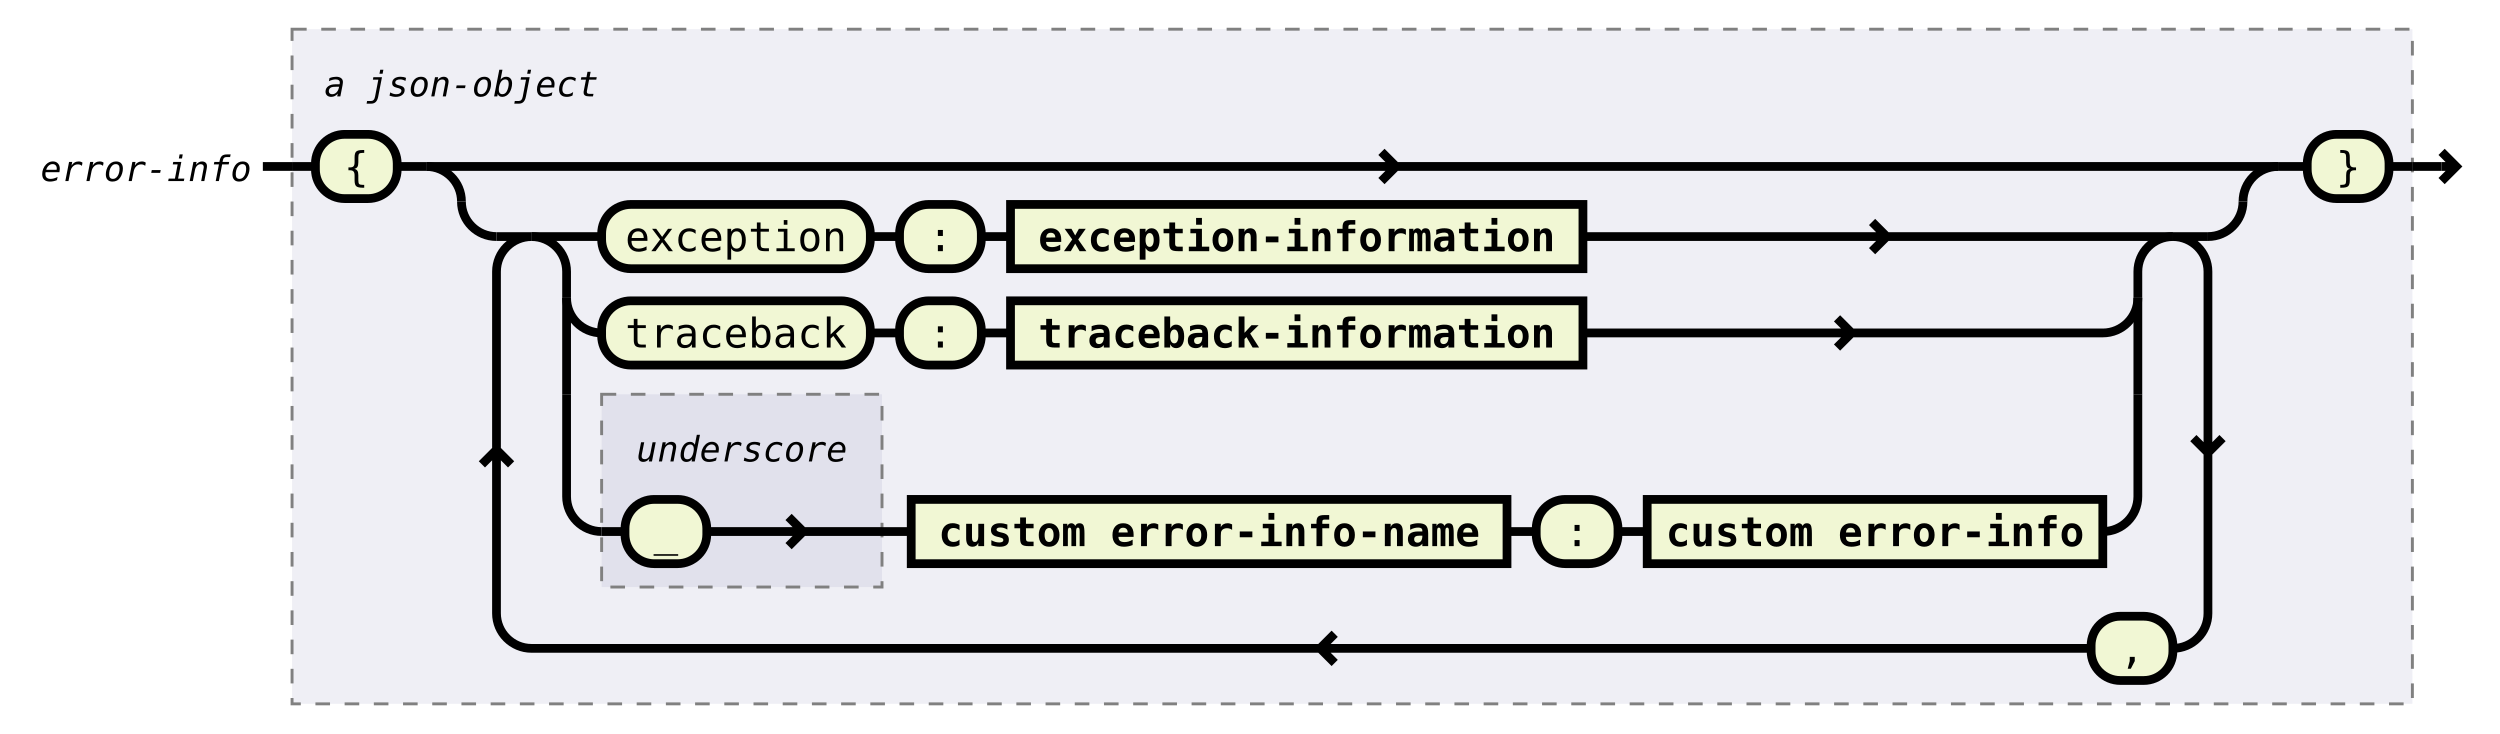
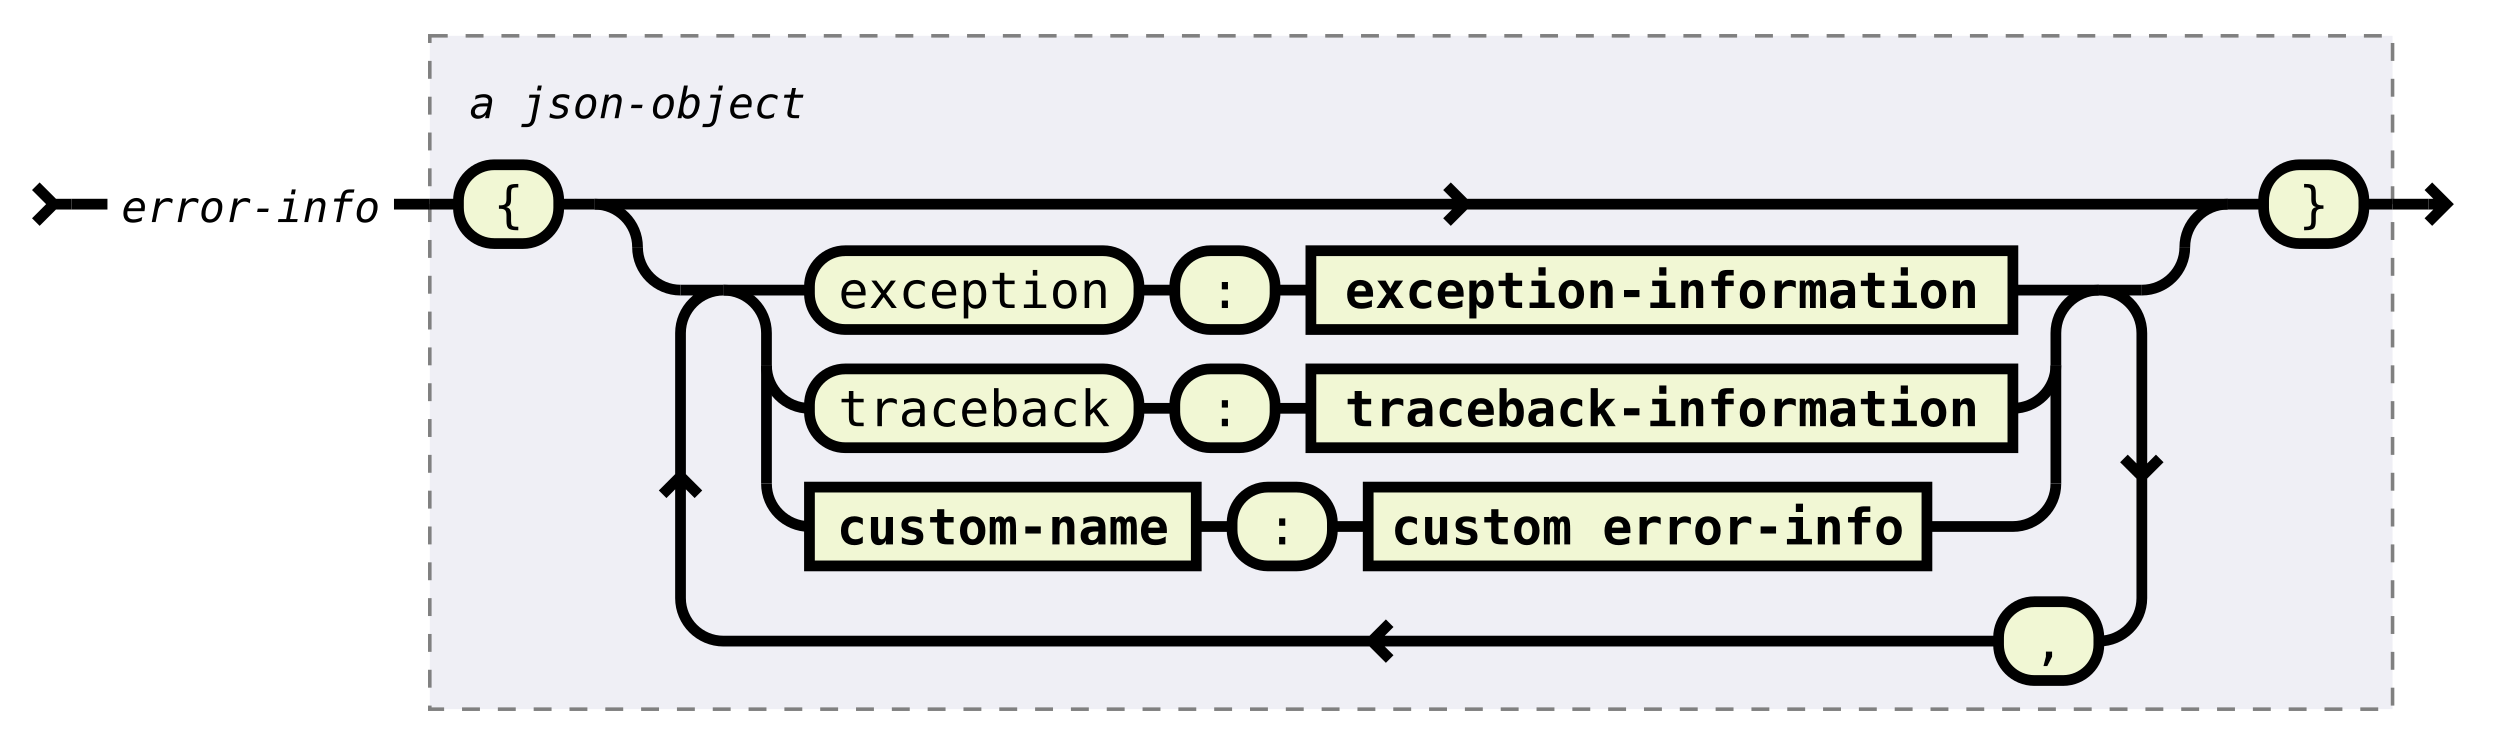
- <svg xmlns="http://www.w3.org/2000/svg" class="railroad" viewBox="0 0 856 251" width="856">
+ <svg xmlns="http://www.w3.org/2000/svg" class="railroad" viewBox="0 0 698 208" width="558pt">
  <style type="text/css">

    svg.railroad {
        background-color: hsl(30, 20%, 95%);
        background-size: 15px 15px;
        background-image: linear-gradient(to right, rgba(30, 30, 30, .05) 1px, transparent 1px),
                          linear-gradient(to bottom, rgba(30, 30, 30, .05) 1px, transparent 1px);
    }

    svg.railroad path {
        stroke-width: 3px;
        stroke: black;
        fill: transparent;
    }

    svg.railroad .debug {
        stroke-width: 1px;
        stroke: red;
    }

    svg.railroad text {
        font: 14px monospace;
        text-anchor: middle;
    }

    svg.railroad .nonterminal text {
        font-weight: bold;
    }

    svg.railroad text.comment {
        font: italic 12px monospace;
    }

    svg.railroad rect {
        stroke-width: 3px;
        stroke: black;
        fill:hsl(-290, 70%, 90%);
    }

    svg.railroad g.labeledbox &gt; rect {
        stroke-width: 1px;
        stroke: grey;
        stroke-dasharray: 5px;
        fill:rgba(90, 90, 150, .1);
    }</style>
  <g class="sequence">
+     <path d=" M 10 52 l 5 5 l -5 5 m 5 -5 h 5" />
    <g class="sequence">
      <g>
-         <text class="comment" x="50" y="62">
+         <text class="comment" x="70" y="62">
error-info</text>
      </g>
      <g class="labeledbox">
-         <rect height="231" width="726" x="100" y="10" />
-         <path d=" M 100 57 h 8 m 710 0 h 8" />
+         <rect height="188" width="548" x="120" y="10" />
+         <path d=" M 120 57 h 8 m 532 0 h 8" />
        <g>
-           <text class="comment" x="158" y="33">
+           <text class="comment" x="178" y="33">
a json-object</text>
        </g>
        <g class="sequence">
          <g class="terminal">
-             <rect height="22" rx="10" ry="10" width="28" x="108" y="46" />
-             <text x="122" y="62">
+             <rect height="22" rx="10" ry="10" width="28" x="128" y="46" />
+             <text x="142" y="62">
{</text>
          </g>
          <g class="sequence">
            <g class="choice">
-               <path d=" M 146 57 h 24 m 0 0 h 610 m -302 0 l -5 -5 m 0 10 l 5 -5 m 302 0" />
+               <path d=" M 166 57 h 24 m 0 0 h 432 m -213 0 l -5 -5 m 0 10 l 5 -5 m 213 0" />
              <g />
-               <path d=" M 146 57 a 12 12 0 0 1 12 12 v 0 m 610 0 v 0 a 12 12 0 0 1 12 -12" />
-               <path d=" M 158 69 v 0 a 12 12 0 0 0 12 12 m 586 0 h 0 a 12 12 0 0 0 12 -12 v 0" />
+               <path d=" M 166 57 a 12 12 0 0 1 12 12 v 0 m 432 0 v 0 a 12 12 0 0 1 12 -12" />
+               <path d=" M 178 69 v 0 a 12 12 0 0 0 12 12 m 408 0 h 0 a 12 12 0 0 0 12 -12 v 0" />
              <g class="repeat">
-                 <path d=" M 170 81 h 12 m 562 0 h 12 m -12 0 a 12 12 0 0 1 12 12 v 117 m 0 -55 l -5 -5 m 10 0 l -5 5 m 0 55 a 12 12 0 0 1 -12 12 m -28 0 h -534 m 270 0 l 5 -5 m 0 10 l -5 -5 m -270 0 a 12 12 0 0 1 -12 -12 v -117 m 0 61 l -5 5 m 10 0 l -5 -5 m 0 -61 a 12 12 0 0 1 12 -12" />
+                 <path d=" M 190 81 h 12 m 384 0 h 12 m -12 0 a 12 12 0 0 1 12 12 v 74 m 0 -34 l -5 -5 m 10 0 l -5 5 m 0 34 a 12 12 0 0 1 -12 12 m -28 0 h -356 m 181 0 l 5 -5 m 0 10 l -5 -5 m -181 0 a 12 12 0 0 1 -12 -12 v -74 m 0 40 l -5 5 m 10 0 l -5 -5 m 0 -40 a 12 12 0 0 1 12 -12" />
                <g class="terminal">
-                   <rect height="22" rx="10" ry="10" width="28" x="716" y="211" />
-                   <text x="730" y="227">
+                   <rect height="22" rx="10" ry="10" width="28" x="558" y="168" />
+                   <text x="572" y="184">
,</text>
                </g>
                <g class="choice">
-                   <path d=" M 182 81 h 24 m 336 0 h 202 m -98 0 l -5 -5 m 0 10 l 5 -5 m 98 0" />
+                   <path d=" M 202 81 h 24 m 336 0 h 24" />
                  <g class="sequence">
                    <g class="terminal">
-                       <rect height="22" rx="10" ry="10" width="92" x="206" y="70" />
-                       <text x="252" y="86">
+                       <rect height="22" rx="10" ry="10" width="92" x="226" y="70" />
+                       <text x="272" y="86">
exception</text>
                    </g>
                    <g class="terminal">
-                       <rect height="22" rx="10" ry="10" width="28" x="308" y="70" />
-                       <text x="322" y="86">
+                       <rect height="22" rx="10" ry="10" width="28" x="328" y="70" />
+                       <text x="342" y="86">
:</text>
                    </g>
                    <g class="nonterminal">
-                       <rect height="22" width="196" x="346" y="70" />
-                       <text x="444" y="86">
+                       <rect height="22" width="196" x="366" y="70" />
+                       <text x="464" y="86">
exception-information</text>
                    </g>
-                     <path d=" M 298 81 h 10" />
-                     <path d=" M 336 81 h 10" />
+                     <path d=" M 318 81 h 10" />
+                     <path d=" M 356 81 h 10" />
                  </g>
-                   <path d=" M 182 81 a 12 12 0 0 1 12 12 v 9 m 538 0 v -9 a 12 12 0 0 1 12 -12" />
-                   <path d=" M 194 102 v 33 m 538 0 v -33" />
-                   <path d=" M 194 102 v 0 a 12 12 0 0 0 12 12 m 336 0 h 178 m -86 0 l -5 -5 m 0 10 l 5 -5 m 86 0 a 12 12 0 0 0 12 -12 v 0" />
+                   <path d=" M 202 81 a 12 12 0 0 1 12 12 v 9 m 360 0 v -9 a 12 12 0 0 1 12 -12" />
+                   <path d=" M 214 102 v 33 m 360 0 v -33" />
+                   <path d=" M 214 102 v 0 a 12 12 0 0 0 12 12 m 336 0 h 0 a 12 12 0 0 0 12 -12 v 0" />
                  <g class="sequence">
                    <g class="terminal">
-                       <rect height="22" rx="10" ry="10" width="92" x="206" y="103" />
-                       <text x="252" y="119">
+                       <rect height="22" rx="10" ry="10" width="92" x="226" y="103" />
+                       <text x="272" y="119">
traceback</text>
                    </g>
                    <g class="terminal">
-                       <rect height="22" rx="10" ry="10" width="28" x="308" y="103" />
-                       <text x="322" y="119">
+                       <rect height="22" rx="10" ry="10" width="28" x="328" y="103" />
+                       <text x="342" y="119">
:</text>
                    </g>
                    <g class="nonterminal">
-                       <rect height="22" width="196" x="346" y="103" />
-                       <text x="444" y="119">
+                       <rect height="22" width="196" x="366" y="103" />
+                       <text x="464" y="119">
traceback-information</text>
                    </g>
-                     <path d=" M 298 114 h 10" />
-                     <path d=" M 336 114 h 10" />
+                     <path d=" M 318 114 h 10" />
+                     <path d=" M 356 114 h 10" />
                  </g>
-                   <path d=" M 194 135 v 35 a 12 12 0 0 0 12 12 m 514 0 h 0 a 12 12 0 0 0 12 -12 v -35" />
+                   <path d=" M 214 135 v 0 a 12 12 0 0 0 12 12 m 312 0 h 24 a 12 12 0 0 0 12 -12 v 0" />
                  <g class="sequence">
-                     <g class="labeledbox">
-                       <rect height="66" width="96" x="206" y="135" />
-                       <path d=" M 206 182 h 8 m 28 0 h 60 m -27 0 l -5 -5 m 0 10 l 5 -5 m 27 0" />
-                       <g>
-                         <text class="comment" x="254" y="158">
- underscore</text>
-                       </g>
-                       <g class="terminal">
-                         <rect height="22" rx="10" ry="10" width="28" x="214" y="171" />
-                         <text x="228" y="187">
- _</text>
-                       </g>
-                     </g>
                    <g class="nonterminal">
-                       <rect height="22" width="204" x="312" y="171" />
-                       <text x="414" y="187">
- custom error-info-name</text>
+                       <rect height="22" width="108" x="226" y="136" />
+                       <text x="280" y="152">
+ custom-name</text>
                    </g>
                    <g class="terminal">
-                       <rect height="22" rx="10" ry="10" width="28" x="526" y="171" />
-                       <text x="540" y="187">
+                       <rect height="22" rx="10" ry="10" width="28" x="344" y="136" />
+                       <text x="358" y="152">
:</text>
                    </g>
                    <g class="nonterminal">
-                       <rect height="22" width="156" x="564" y="171" />
-                       <text x="642" y="187">
+                       <rect height="22" width="156" x="382" y="136" />
+                       <text x="460" y="152">
custom error-info</text>
                    </g>
-                     <path d=" M 302 182 h 10" />
-                     <path d=" M 516 182 h 10" />
-                     <path d=" M 554 182 h 10" />
+                     <path d=" M 334 147 h 10" />
+                     <path d=" M 372 147 h 10" />
                  </g>
                </g>
              </g>
            </g>
          </g>
          <g class="terminal">
-             <rect height="22" rx="10" ry="10" width="28" x="790" y="46" />
-             <text x="804" y="62">
+             <rect height="22" rx="10" ry="10" width="28" x="632" y="46" />
+             <text x="646" y="62">
}</text>
          </g>
-           <path d=" M 136 57 h 10" />
-           <path d=" M 780 57 h 10" />
+           <path d=" M 156 57 h 10" />
+           <path d=" M 622 57 h 10" />
        </g>
      </g>
-       <path d=" M 90 57 h 10" />
+       <path d=" M 110 57 h 10" />
    </g>
-     <path d=" M 836 57 h 5 m -5 5 l 5 -5 l -5 -5 m 5 5" />
-     <path d=" M 826 57 h 10" />
+     <path d=" M 678 57 h 5 m -5 5 l 5 -5 l -5 -5 m 5 5" />
+     <path d=" M 20 57 h 10" />
+     <path d=" M 668 57 h 10" />
  </g>
</svg>
